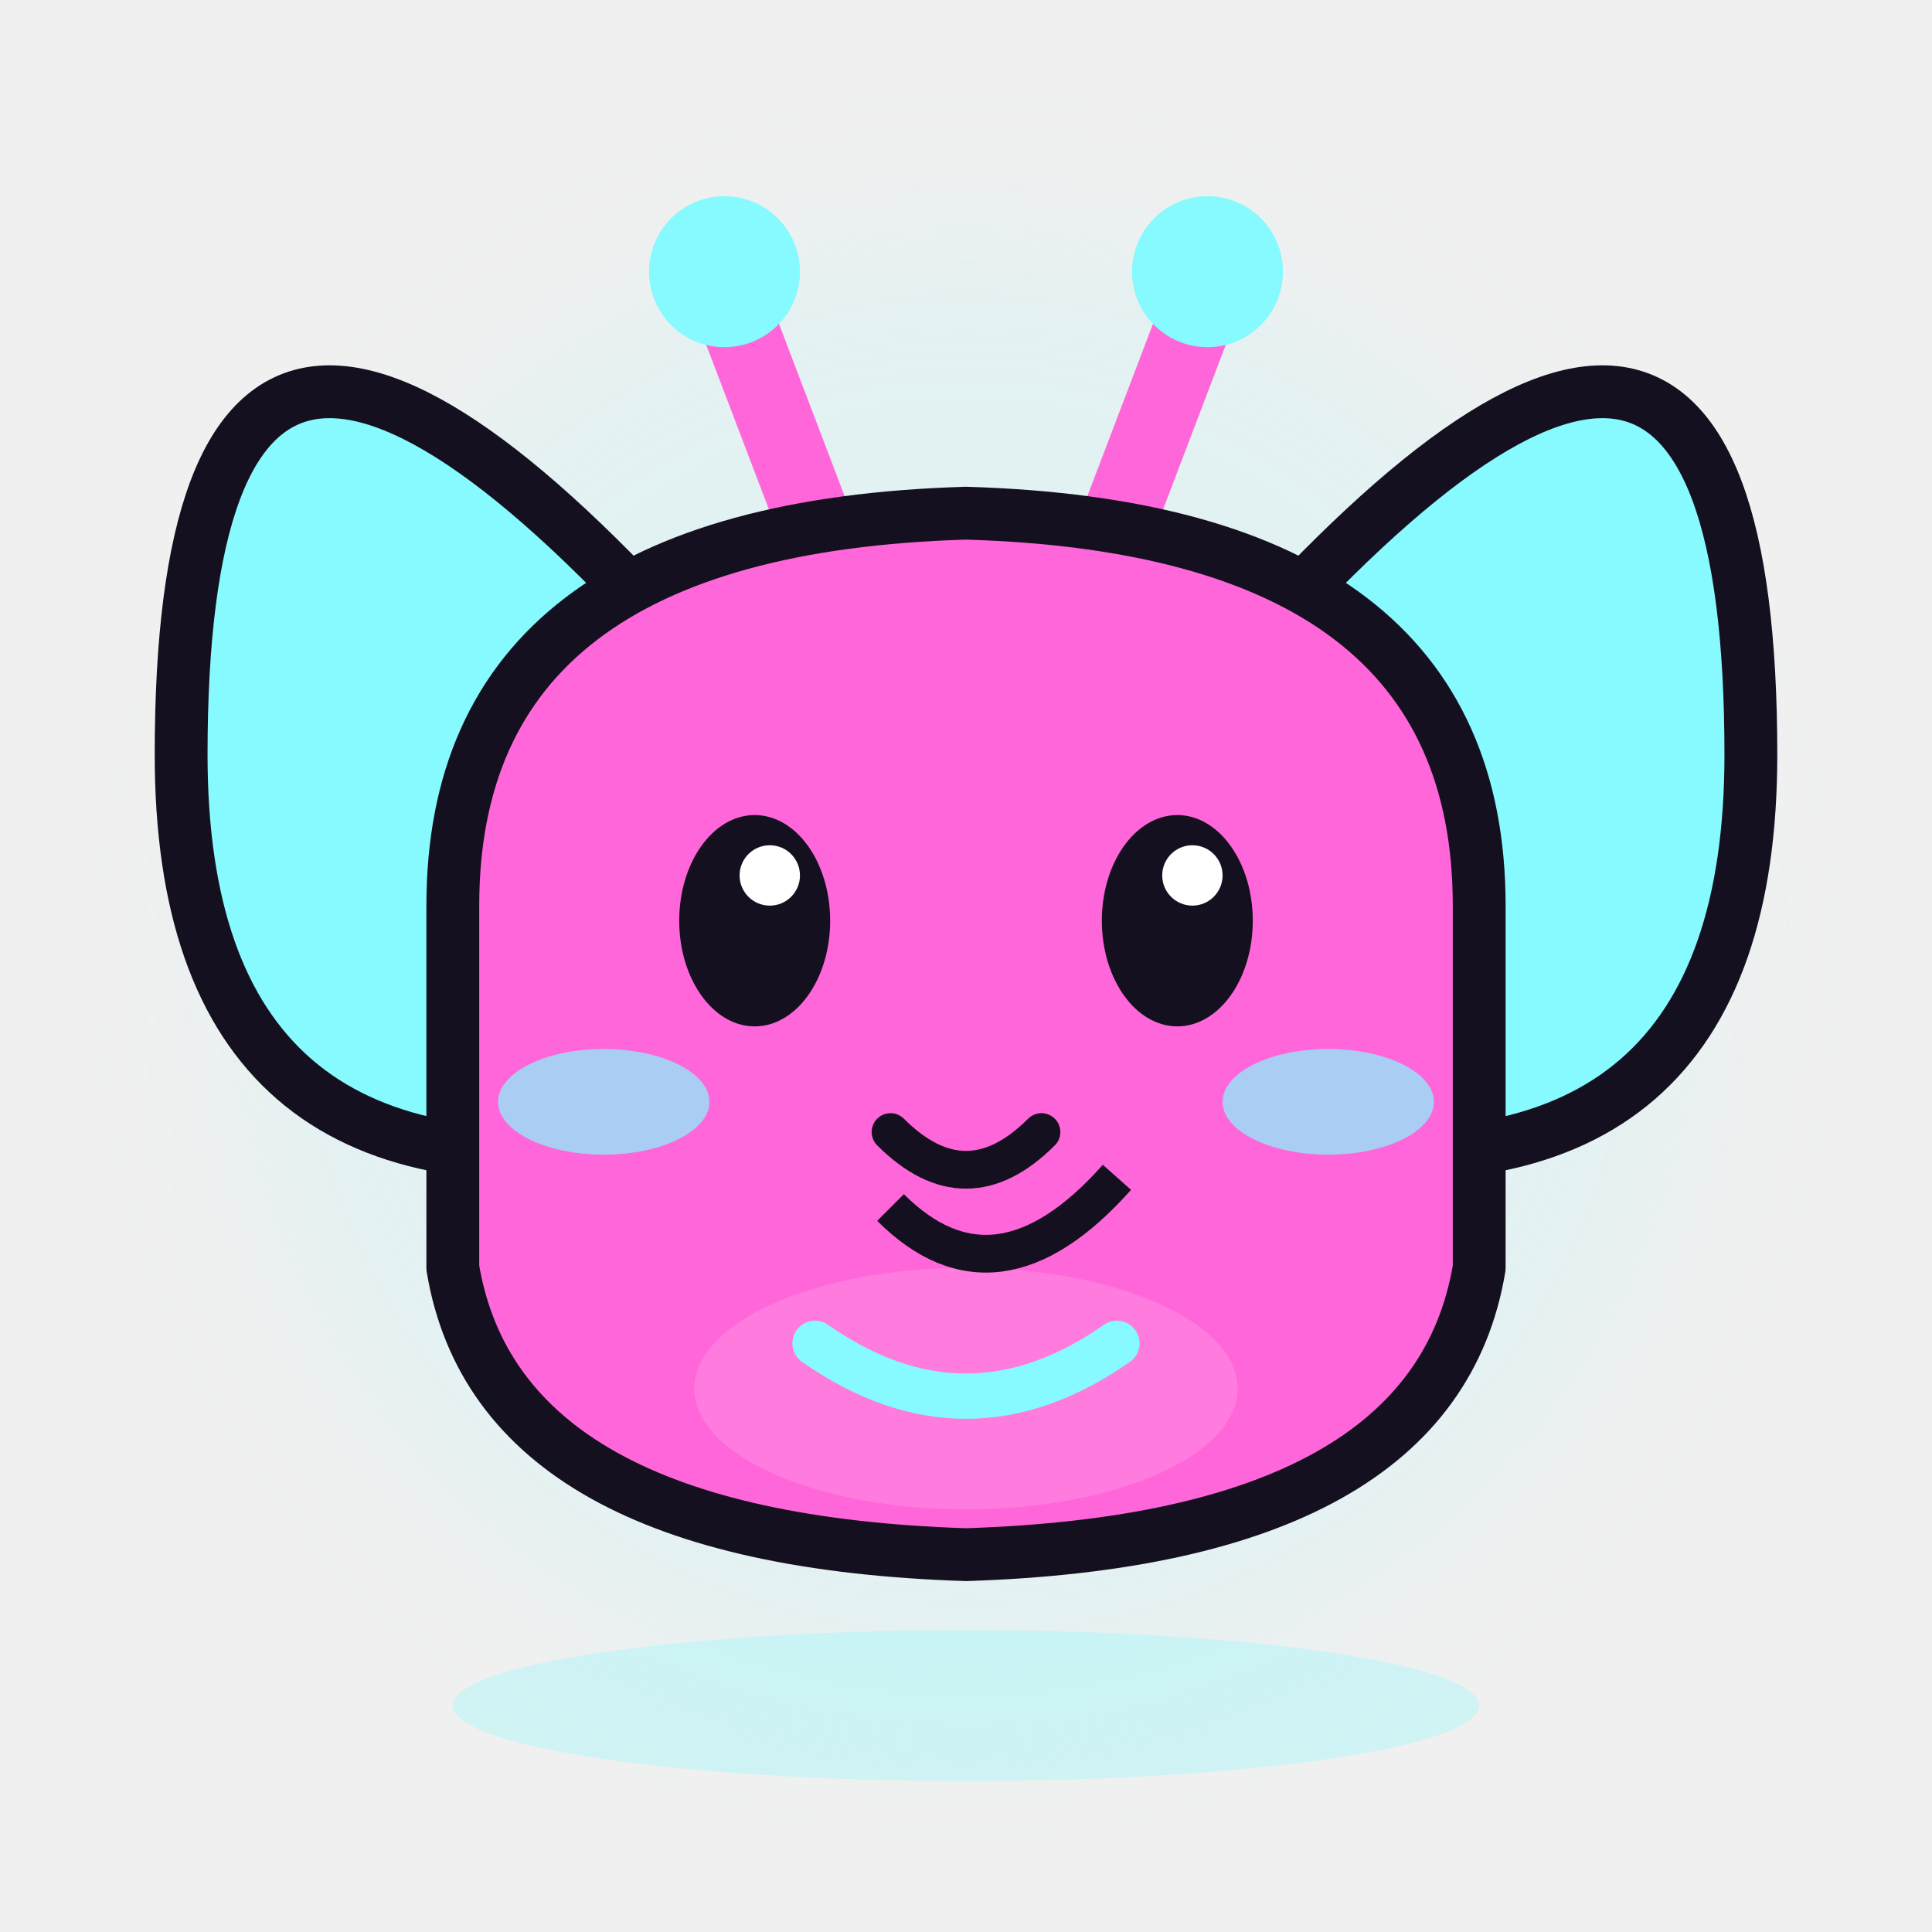
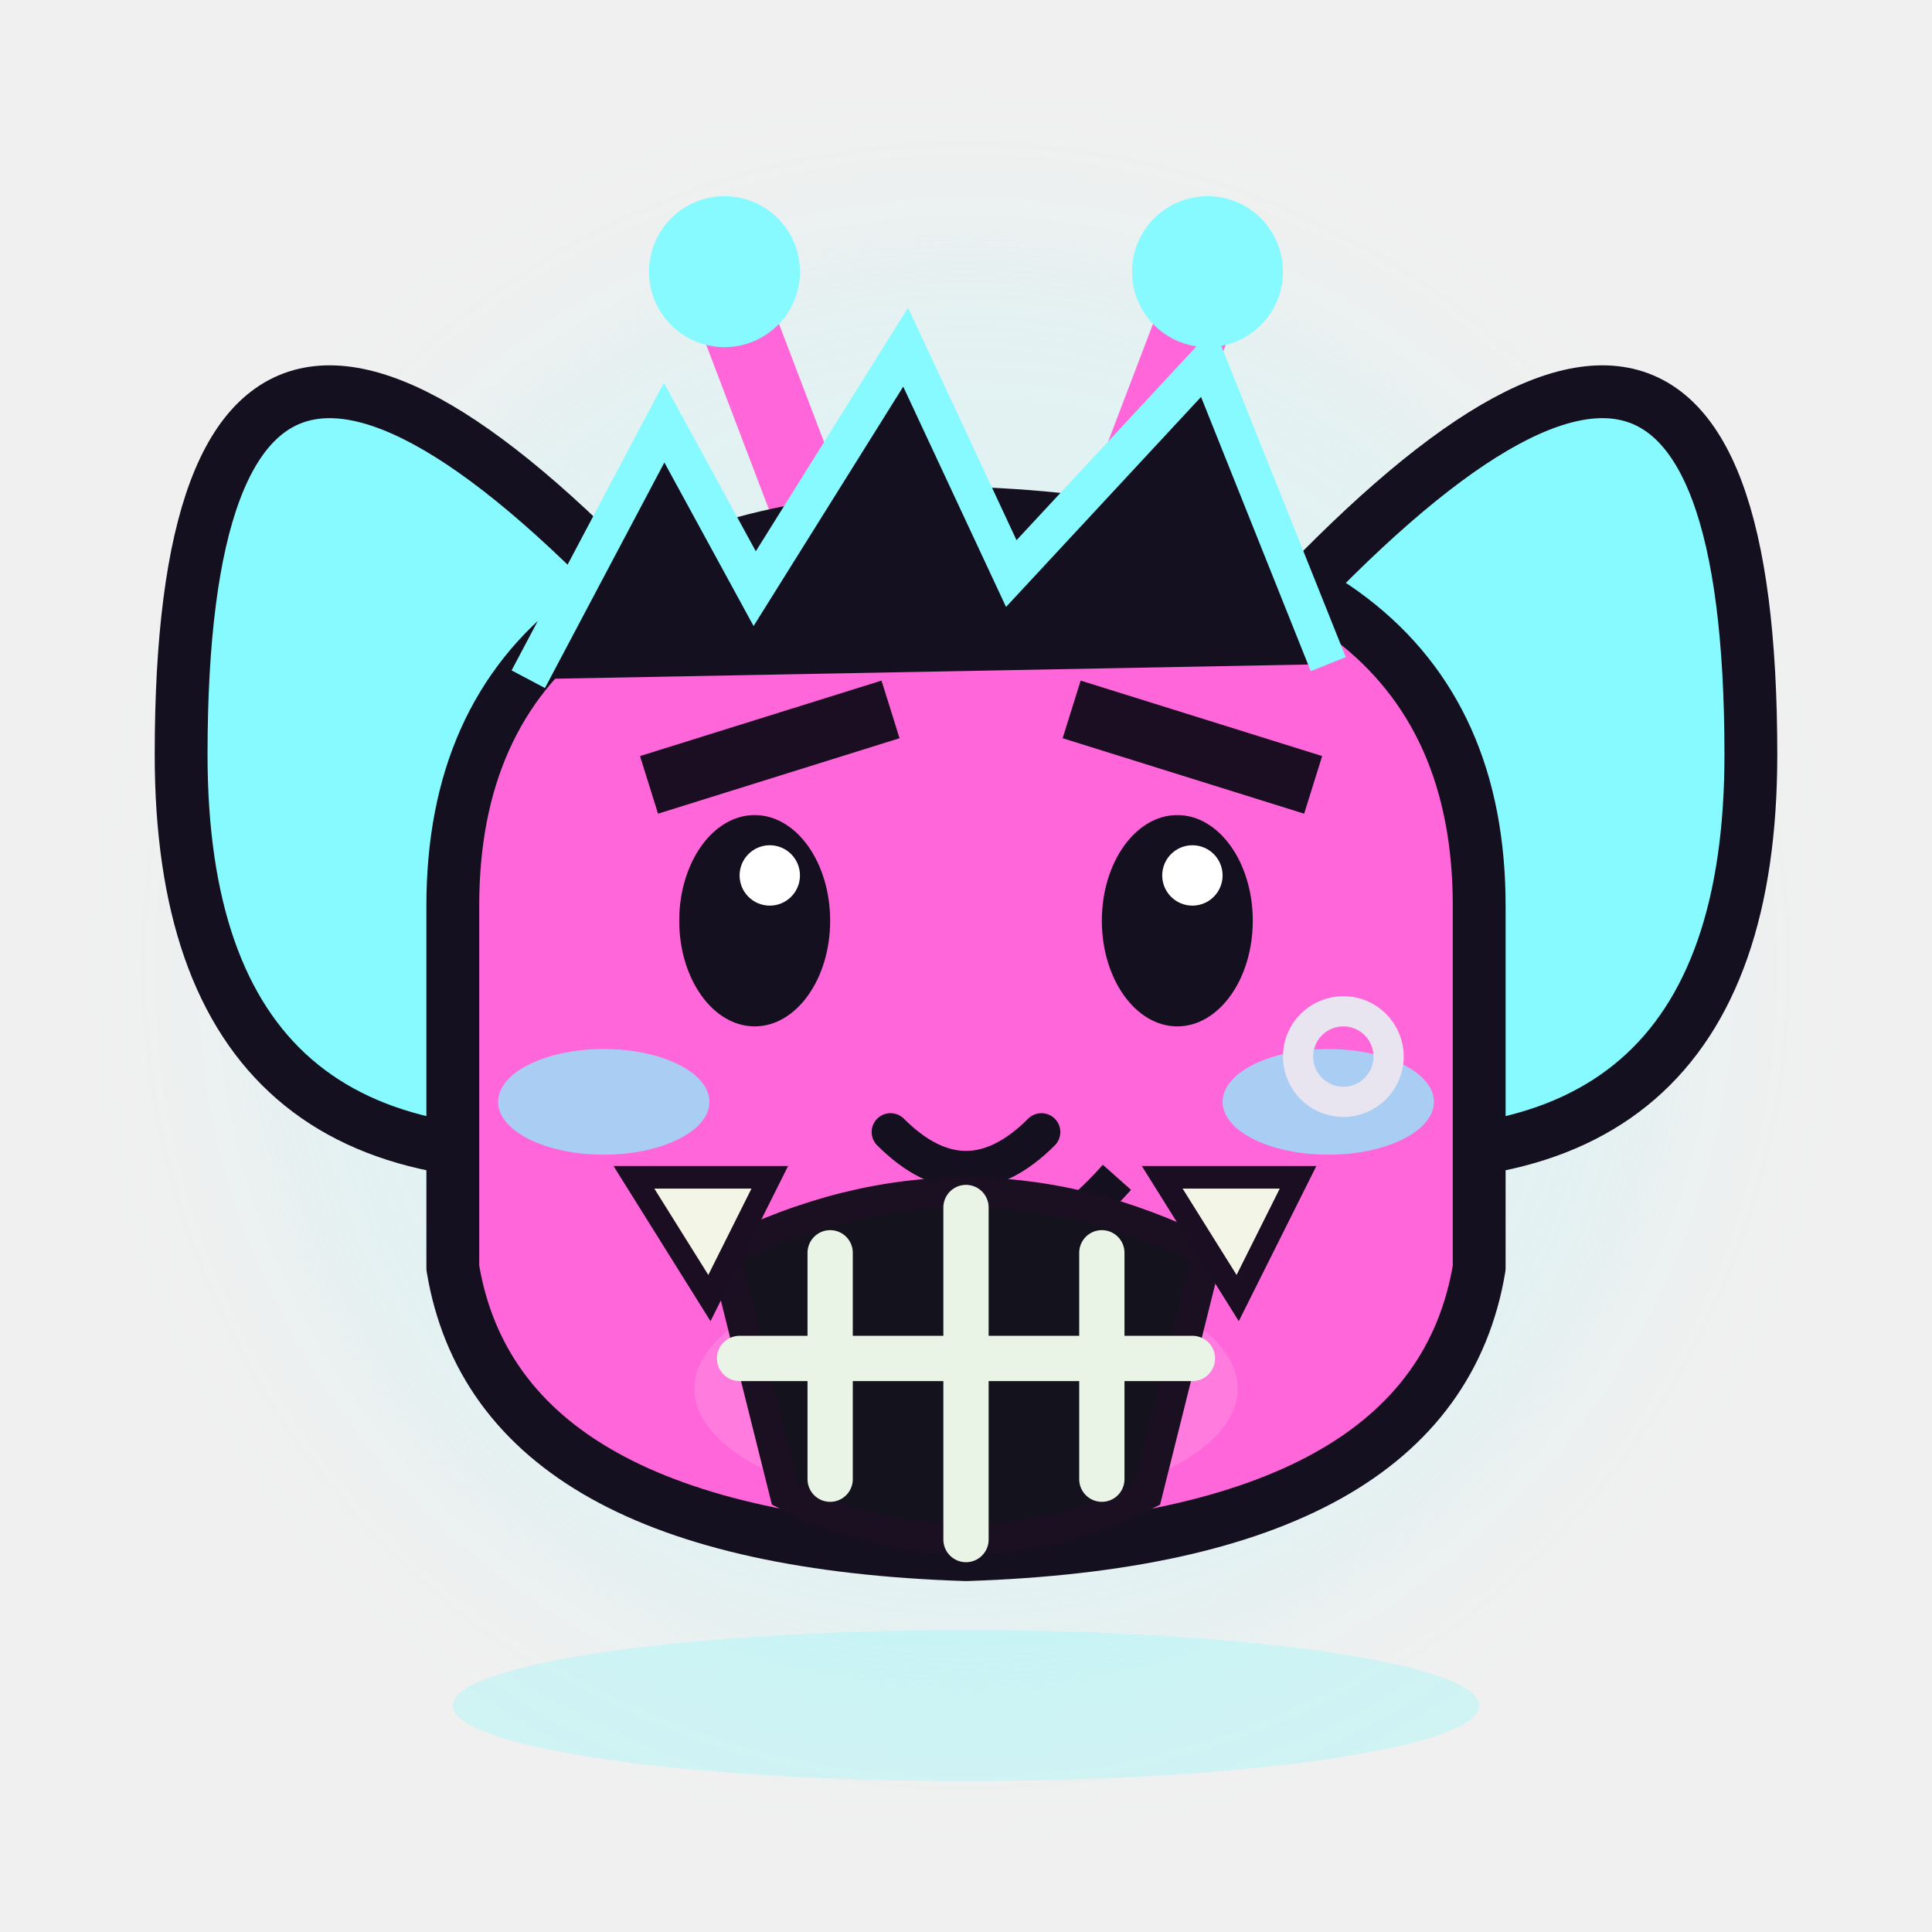
<svg xmlns="http://www.w3.org/2000/svg" viewBox="0 0 128 128" role="img" aria-label="moth original neon mascot">
  <defs>
    <filter id="halo" x="-50%" y="-50%" width="200%" height="200%">
      <feGaussianBlur stdDeviation="5" />
    </filter>
  </defs>
  <style>@media(prefers-reduced-motion:no-preference){#mascot{transform-origin:64px 80px;animation:tilt 2.5s ease-in-out infinite}@keyframes tilt{0%,100%{transform:rotate(-3deg)}50%{transform:rotate(5deg)}}#wink{animation:wink 3s steps(1,end) infinite}@keyframes wink{0%,70%,100%{opacity:0}71%,82%{opacity:1}}}</style>
  <g id="mascot">
    <ellipse cx="64" cy="113" rx="34" ry="5" fill="#86faff" opacity=".3" />
    <circle cx="64" cy="64" r="48" fill="#86faff" opacity=".13" filter="url(#halo)" />
    <path d="M48 46 Q12 4 12 50 Q12 80 42 76 M80 46 Q116 4 116 50 Q116 80 86 76" fill="#86faff" stroke="#15101f" stroke-width="3.5" stroke-linejoin="round" />
    <path d="M56 40 48 19M72 40 80 19" stroke="#ff66d9" stroke-width="5" stroke-linecap="round" />
    <circle cx="48" cy="18" r="5" fill="#86faff" />
    <circle cx="80" cy="18" r="5" fill="#86faff" />
    <path d="M30 60 Q30 35 64 34 Q98 35 98 60 L98 84 Q95 102 64 103 Q33 102 30 84Z" fill="#ff66d9" stroke="#15101f" stroke-width="3.5" stroke-linejoin="round" />
    <ellipse cx="64" cy="92" rx="18" ry="8" fill="#fff" opacity=".14" />
    <ellipse cx="50" cy="61" rx="5" ry="7" fill="#15101f" />
    <ellipse cx="78" cy="61" rx="5" ry="7" fill="#15101f" />
    <circle cx="51" cy="58" r="2" fill="#fff" />
    <circle cx="79" cy="58" r="2" fill="#fff" />
    <path d="M59 75 Q64 80 69 75" fill="none" stroke="#15101f" stroke-width="2.5" stroke-linecap="round" />
    <ellipse cx="40" cy="73" rx="7" ry="3.5" fill="#86faff" opacity=".7" />
    <ellipse cx="88" cy="73" rx="7" ry="3.5" fill="#86faff" opacity=".7" />
    <path d="M54 89Q64 96 74 89" stroke="#86faff" stroke-width="3" fill="none" stroke-linecap="round" />
    <g id="wink" opacity="0">
      <ellipse cx="50" cy="61" rx="9" ry="10" fill="#ff85ce" />
      <path d="M44 62q6 -5 12 0" fill="none" stroke="#15101f" stroke-width="3.5" stroke-linecap="round" />
    </g>
    <path d="M59 80q7 7 15-2" fill="none" stroke="#15101f" stroke-width="2.5" />
+     <g aria-hidden="true">
+       <path d="M48 83Q64 75 80 83L76 99Q64 105 52 99Z" fill="#13121d" stroke="#1b1022" stroke-width="2" />
+       <path d="M55 83v15M64 80v22M73 83v15M49 90h30" stroke="#e9f4e6" stroke-width="3" stroke-linecap="round" />
+       <path d="M35 45 44 28 50 39 60 23 67 38 80 24 88 44" fill="#15101f" stroke="#86faff" stroke-width="2.5" />
+       <path d="M43 52l16-5M71 47l16 5" stroke="#1b0d22" stroke-width="4" />
+       <path d="M42 78h9l-4 8zM77 78h9l-4 8z" fill="#f3f6e6" stroke="#1b0d22" stroke-width="1.5" />
+       <circle cx="89" cy="70" r="3" fill="none" stroke="#e9e5f0" stroke-width="2" />
+     </g>
  </g>
</svg>
